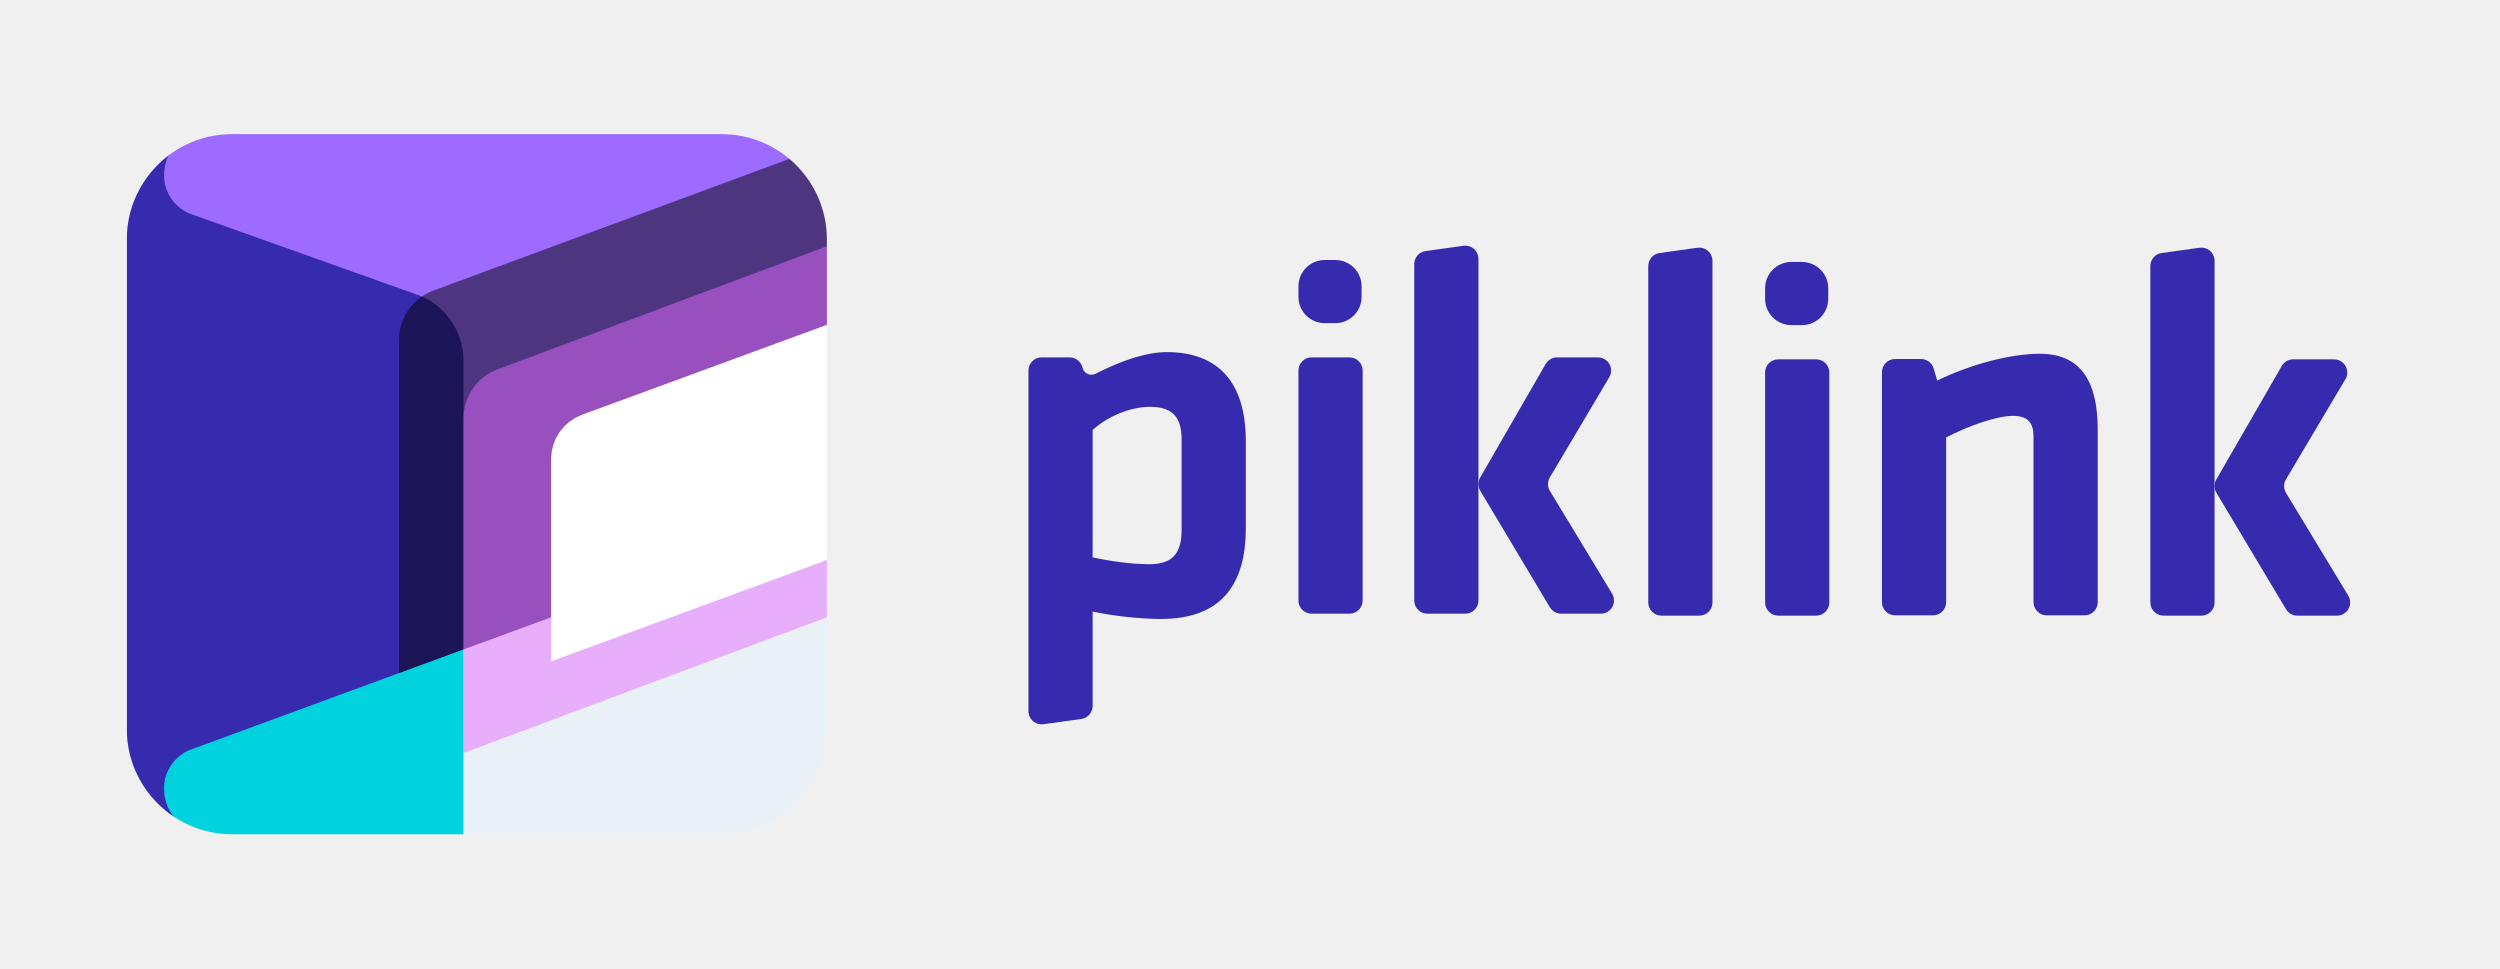
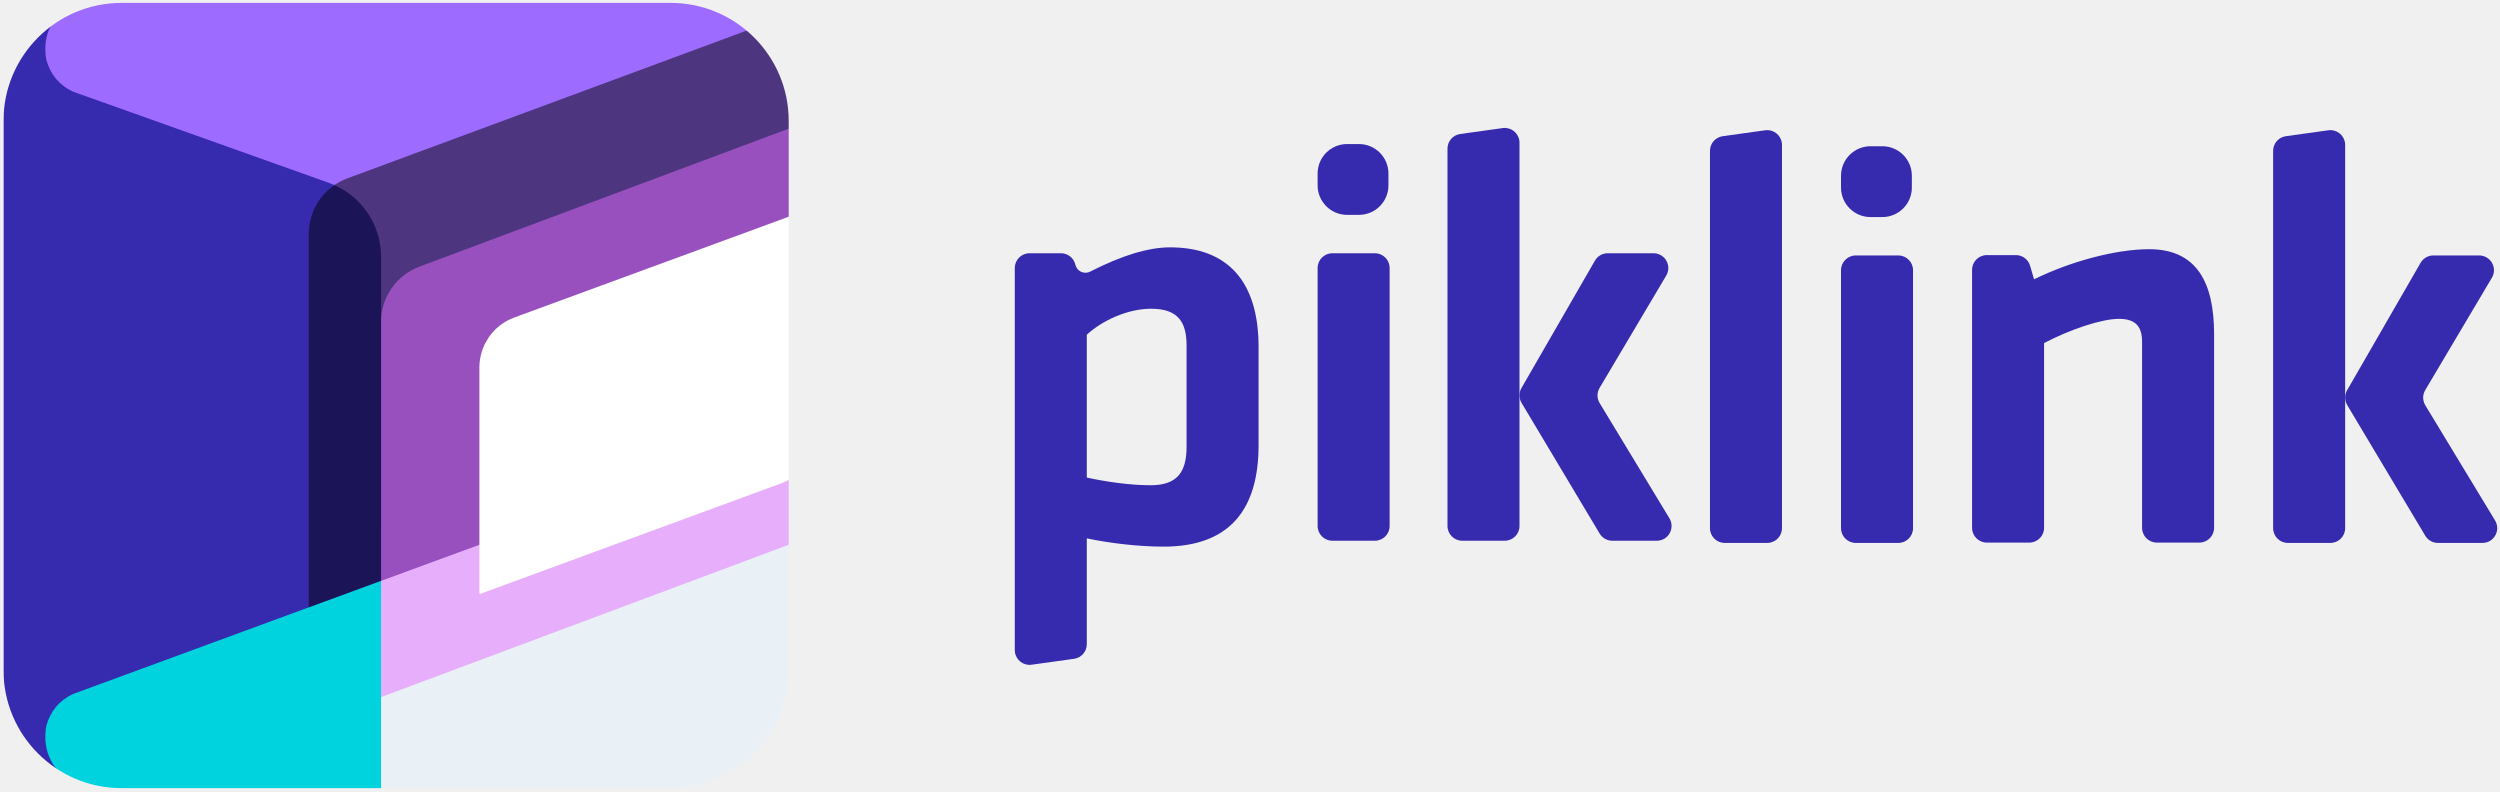
- <svg xmlns="http://www.w3.org/2000/svg" xmlns:xlink="http://www.w3.org/1999/xlink" width="950px" height="368px" viewBox="0 0 950 368" version="1.1">
+ <svg xmlns="http://www.w3.org/2000/svg" xmlns:xlink="http://www.w3.org/1999/xlink" width="847px" height="268px" viewBox="0 0 847 268" version="1.1">
  <defs>
    <path d="M40.506,0.482 L226.539,0.482 C248.63,0.482 266.539,18.39 266.539,40.482 L266.539,226.514 C266.539,248.605 248.63,266.514 226.539,266.514 L40.506,266.514 C18.415,266.514 0.506,248.605 0.506,226.514 L0.506,40.482 C0.506,18.39 18.415,0.482 40.506,0.482 Z" id="path-1" />
  </defs>
  <g id="logo/full" stroke="none" stroke-width="1" fill="none" fill-rule="evenodd">
-     <g id="logo" transform="translate(47.64162, 50)">
+     <g id="logo" transform="translate(0.64162, 0)">
      <g id="icon" transform="translate(0.03125, 0.5)">
        <mask id="mask-2" fill="white">
          <use xlink:href="#path-1" />
        </mask>
        <use id="Rectangle-2" fill="#EAF1F6" xlink:href="#path-1" />
        <g id="logo" mask="url(#mask-2)">
          <g transform="translate(0.506344, -92.08134)">
            <path d="M13.105,97.336 L274.281,1.417 C284.649,-2.391 296.142,2.928 299.95,13.296 C300.761,15.505 301.176,17.839 301.176,20.191 L301.176,210.79 C301.176,219.177 295.943,226.673 288.071,229.564 L12.103,330.915 C7.437,332.629 2.265,330.236 0.552,325.57 C0.187,324.576 6.71139693e-15,323.526 0,322.467 L1.0658141e-14,116.11 C2.18215497e-15,107.723 5.233,100.227 13.105,97.336 Z" id="Rectangle" stroke="none" fill="#9D6BFF" />
            <path d="M127.933,362.018 C127.933,365.774 127.14,369.486 125.604,372.914 C119.587,386.347 103.819,392.36 90.385,386.343 L15.758,352.916 C6.17,348.621 0,339.096 0,328.591 C-2.25615343e-12,329.672 0.249,331.072 0.735,332.396 C3.019,338.614 9.54,329.018 15.758,326.734 L127.933,271.806 L127.933,362.018 Z" id="Combined-Shape" stroke="none" fill="#00D2DE" />
            <path d="M14.519,337.459 C12.892,346.659 17.332,353.08 22.848,356.088 L16.922,353.449 C6.319,349.021 0.058,339.654 0,328.722 L0,120.757 C0,109.769 6.744,99.906 16.984,95.92 L18.816,95.207 L22.848,93.727 C17.265,96.755 12.892,102.68 14.519,111.879 C15.947,116.891 18.955,120.474 23.543,122.627 L110.229,153.525 C120.845,157.308 127.933,167.36 127.933,178.63 L127.933,288.345 L23.508,326.728 C18.94,328.883 15.944,332.46 14.519,337.459 Z" id="Combined-Shape" stroke="none" fill="#362BAF" />
            <path d="M116.478,152.02 L256.475,100.214 C264.244,97.339 272.873,101.307 275.748,109.076 C276.365,110.743 276.68,112.505 276.68,114.282 L276.68,219.758 C276.68,228.145 271.447,235.641 263.574,238.532 L103.419,297.341 L103.419,170.776 C103.419,162.408 108.63,154.924 116.478,152.02 Z" id="Rectangle-Copy-4" stroke="none" fill="#000000" opacity="0.5" />
            <path d="M140.93,181.908 L276.336,131.319 C286.683,127.453 298.205,132.707 302.07,143.054 C302.907,145.293 303.335,147.664 303.335,150.054 L303.335,248.336 C303.335,256.682 298.153,264.15 290.335,267.071 L127.93,327.747 L127.93,200.643 C127.93,192.297 133.112,184.829 140.93,181.908 Z" id="Rectangle-Copy-6" stroke="none" fill="#E26BFF" opacity="0.5" />
            <path d="M170.238,279.998 L260.482,246.855 C264.812,245.265 267.69,241.142 267.69,236.53 L267.69,173.986 L176.136,207.609 C172.593,208.91 170.238,212.284 170.238,216.058 L170.238,279.998 Z" id="Rectangle-Copy-7" stroke="#FFFFFF" stroke-width="18" fill="#FFFFFF" />
          </g>
        </g>
      </g>
      <g id="text" transform="translate(343, 43)" fill="#362BAF">
        <path d="M82.766,74.6 L82.766,107.8 C82.766,129.4 73.166,142.2 50.566,142.2 C41.966,142.2 32.166,141 24.566,139.4 L24.566,175.248 C24.566,177.743 22.727,179.856 20.256,180.201 L5.856,182.207 C3.121,182.588 0.595,180.68 0.214,177.945 C0.182,177.716 0.166,177.486 0.166,177.255 L0.166,47.8 C0.166,45.039 2.405,42.8 5.166,42.8 L15.82,42.8 C18.04,42.8 19.995,44.264 20.618,46.396 L20.766,46.9 C21.307,48.747 23.242,49.806 25.089,49.266 C25.298,49.204 25.501,49.124 25.694,49.025 C36.439,43.542 45.462,40.8 52.766,40.8 C72.366,40.8 82.766,52.4 82.766,74.6 Z M24.566,70.4 L24.566,118.8 C30.966,120.2 39.166,121.4 46.166,121.4 C54.966,121.4 58.366,117.2 58.366,108.4 L58.366,74 C58.366,66 55.366,61.6 46.366,61.6 C38.366,61.6 29.766,65.6 24.566,70.4 Z" id="Combined-Shape" />
        <path d="M122.166,140.2 L107.766,140.2 C105.005,140.2 102.766,137.961 102.766,135.2 L102.766,47.8 C102.766,45.039 105.005,42.8 107.766,42.8 L122.166,42.8 C124.927,42.8 127.166,45.039 127.166,47.8 L127.166,135.2 C127.166,137.961 124.927,140.2 122.166,140.2 Z" id="Path" />
        <path d="M255.095,140.944 L240.695,140.944 C237.933,140.944 235.695,138.706 235.695,135.944 L235.695,8.096 C235.695,5.601 237.534,3.488 240.005,3.144 L254.405,1.137 C257.14,0.756 259.666,2.664 260.047,5.399 C260.079,5.628 260.095,5.859 260.095,6.089 L260.095,135.944 C260.095,138.706 257.856,140.944 255.095,140.944 Z" id="Path" />
        <path d="M299.495,140.944 L285.095,140.944 C282.333,140.944 280.095,138.706 280.095,135.944 L280.095,48.544 C280.095,45.783 282.333,43.544 285.095,43.544 L299.495,43.544 C302.256,43.544 304.495,45.783 304.495,48.544 L304.495,135.944 C304.495,138.706 302.256,140.944 299.495,140.944 Z" id="Path" />
        <path d="M401.495,140.828 L387.095,140.828 C384.333,140.828 382.095,138.589 382.095,135.828 L382.095,72.828 C382.095,67.628 379.895,65.028 374.295,65.028 C368.295,65.028 357.695,68.628 348.895,73.228 L348.895,135.828 C348.895,138.589 346.656,140.828 343.895,140.828 L329.495,140.828 C326.733,140.828 324.495,138.589 324.495,135.828 L324.495,48.428 C324.495,45.666 326.733,43.428 329.495,43.428 L339.348,43.428 C341.569,43.428 343.523,44.892 344.147,47.023 L345.495,51.628 C357.695,45.628 373.095,41.428 384.495,41.428 C400.695,41.428 406.495,52.828 406.495,70.228 L406.495,135.828 C406.495,138.589 404.256,140.828 401.495,140.828 Z" id="Path" />
        <path d="M445.895,140.944 L431.495,140.944 C428.733,140.944 426.495,138.706 426.495,135.944 L426.495,8.096 C426.495,5.601 428.334,3.488 430.805,3.144 L445.205,1.137 C447.94,0.756 450.466,2.664 450.847,5.399 C450.879,5.628 450.895,5.859 450.895,6.089 L450.895,135.944 C450.895,138.706 448.656,140.944 445.895,140.944 Z" id="Path" />
        <path d="M166.166,140.2 L151.766,140.2 C149.005,140.2 146.766,137.961 146.766,135.2 L146.766,7.352 C146.766,4.857 148.605,2.744 151.076,2.399 L165.476,0.393 C168.211,0.012 170.737,1.92 171.118,4.655 C171.15,4.884 171.166,5.114 171.166,5.345 L171.166,135.2 C171.166,137.961 168.927,140.2 166.166,140.2 Z" id="Path-Copy" />
        <path d="M480.785,43.544 L496.316,43.544 C499.078,43.544 501.316,45.783 501.316,48.544 C501.316,49.442 501.074,50.324 500.616,51.096 L478.026,89.167 C477.085,90.753 477.094,92.73 478.05,94.308 L501.699,133.354 C503.13,135.716 502.375,138.79 500.013,140.221 C499.232,140.694 498.336,140.944 497.423,140.944 L482.334,140.944 C480.574,140.944 478.944,140.02 478.042,138.509 L451.603,94.264 C450.673,92.709 450.658,90.771 451.564,89.201 L476.454,46.046 C477.347,44.498 478.998,43.544 480.785,43.544 Z" id="Path" />
        <path d="M201.056,42.8 L216.587,42.8 C219.349,42.8 221.587,45.039 221.587,47.8 C221.587,48.698 221.346,49.579 220.887,50.351 L198.298,88.422 C197.356,90.009 197.365,91.986 198.321,93.564 L221.971,132.61 C223.401,134.972 222.646,138.046 220.284,139.477 C219.503,139.95 218.607,140.2 217.694,140.2 L202.605,140.2 C200.845,140.2 199.215,139.275 198.313,137.765 L171.874,93.52 C170.944,91.964 170.929,90.027 171.835,88.457 L196.725,45.302 C197.618,43.754 199.269,42.8 201.056,42.8 Z" id="Path-Copy-2" />
        <path d="M116.766,29.8 L112.766,29.8 C107.243,29.8 102.766,25.323 102.766,19.8 L102.766,15.8 C102.766,10.277 107.243,5.8 112.766,5.8 L116.766,5.8 C122.289,5.8 126.766,10.277 126.766,15.8 L126.766,19.8 C126.766,25.323 122.289,29.8 116.766,29.8 Z" id="Path" />
        <path d="M294.095,30.544 L290.095,30.544 C284.572,30.544 280.095,26.067 280.095,20.544 L280.095,16.544 C280.095,11.022 284.572,6.544 290.095,6.544 L294.095,6.544 C299.618,6.544 304.095,11.022 304.095,16.544 L304.095,20.544 C304.095,26.067 299.618,30.544 294.095,30.544 Z" id="Path" />
      </g>
    </g>
  </g>
</svg>
